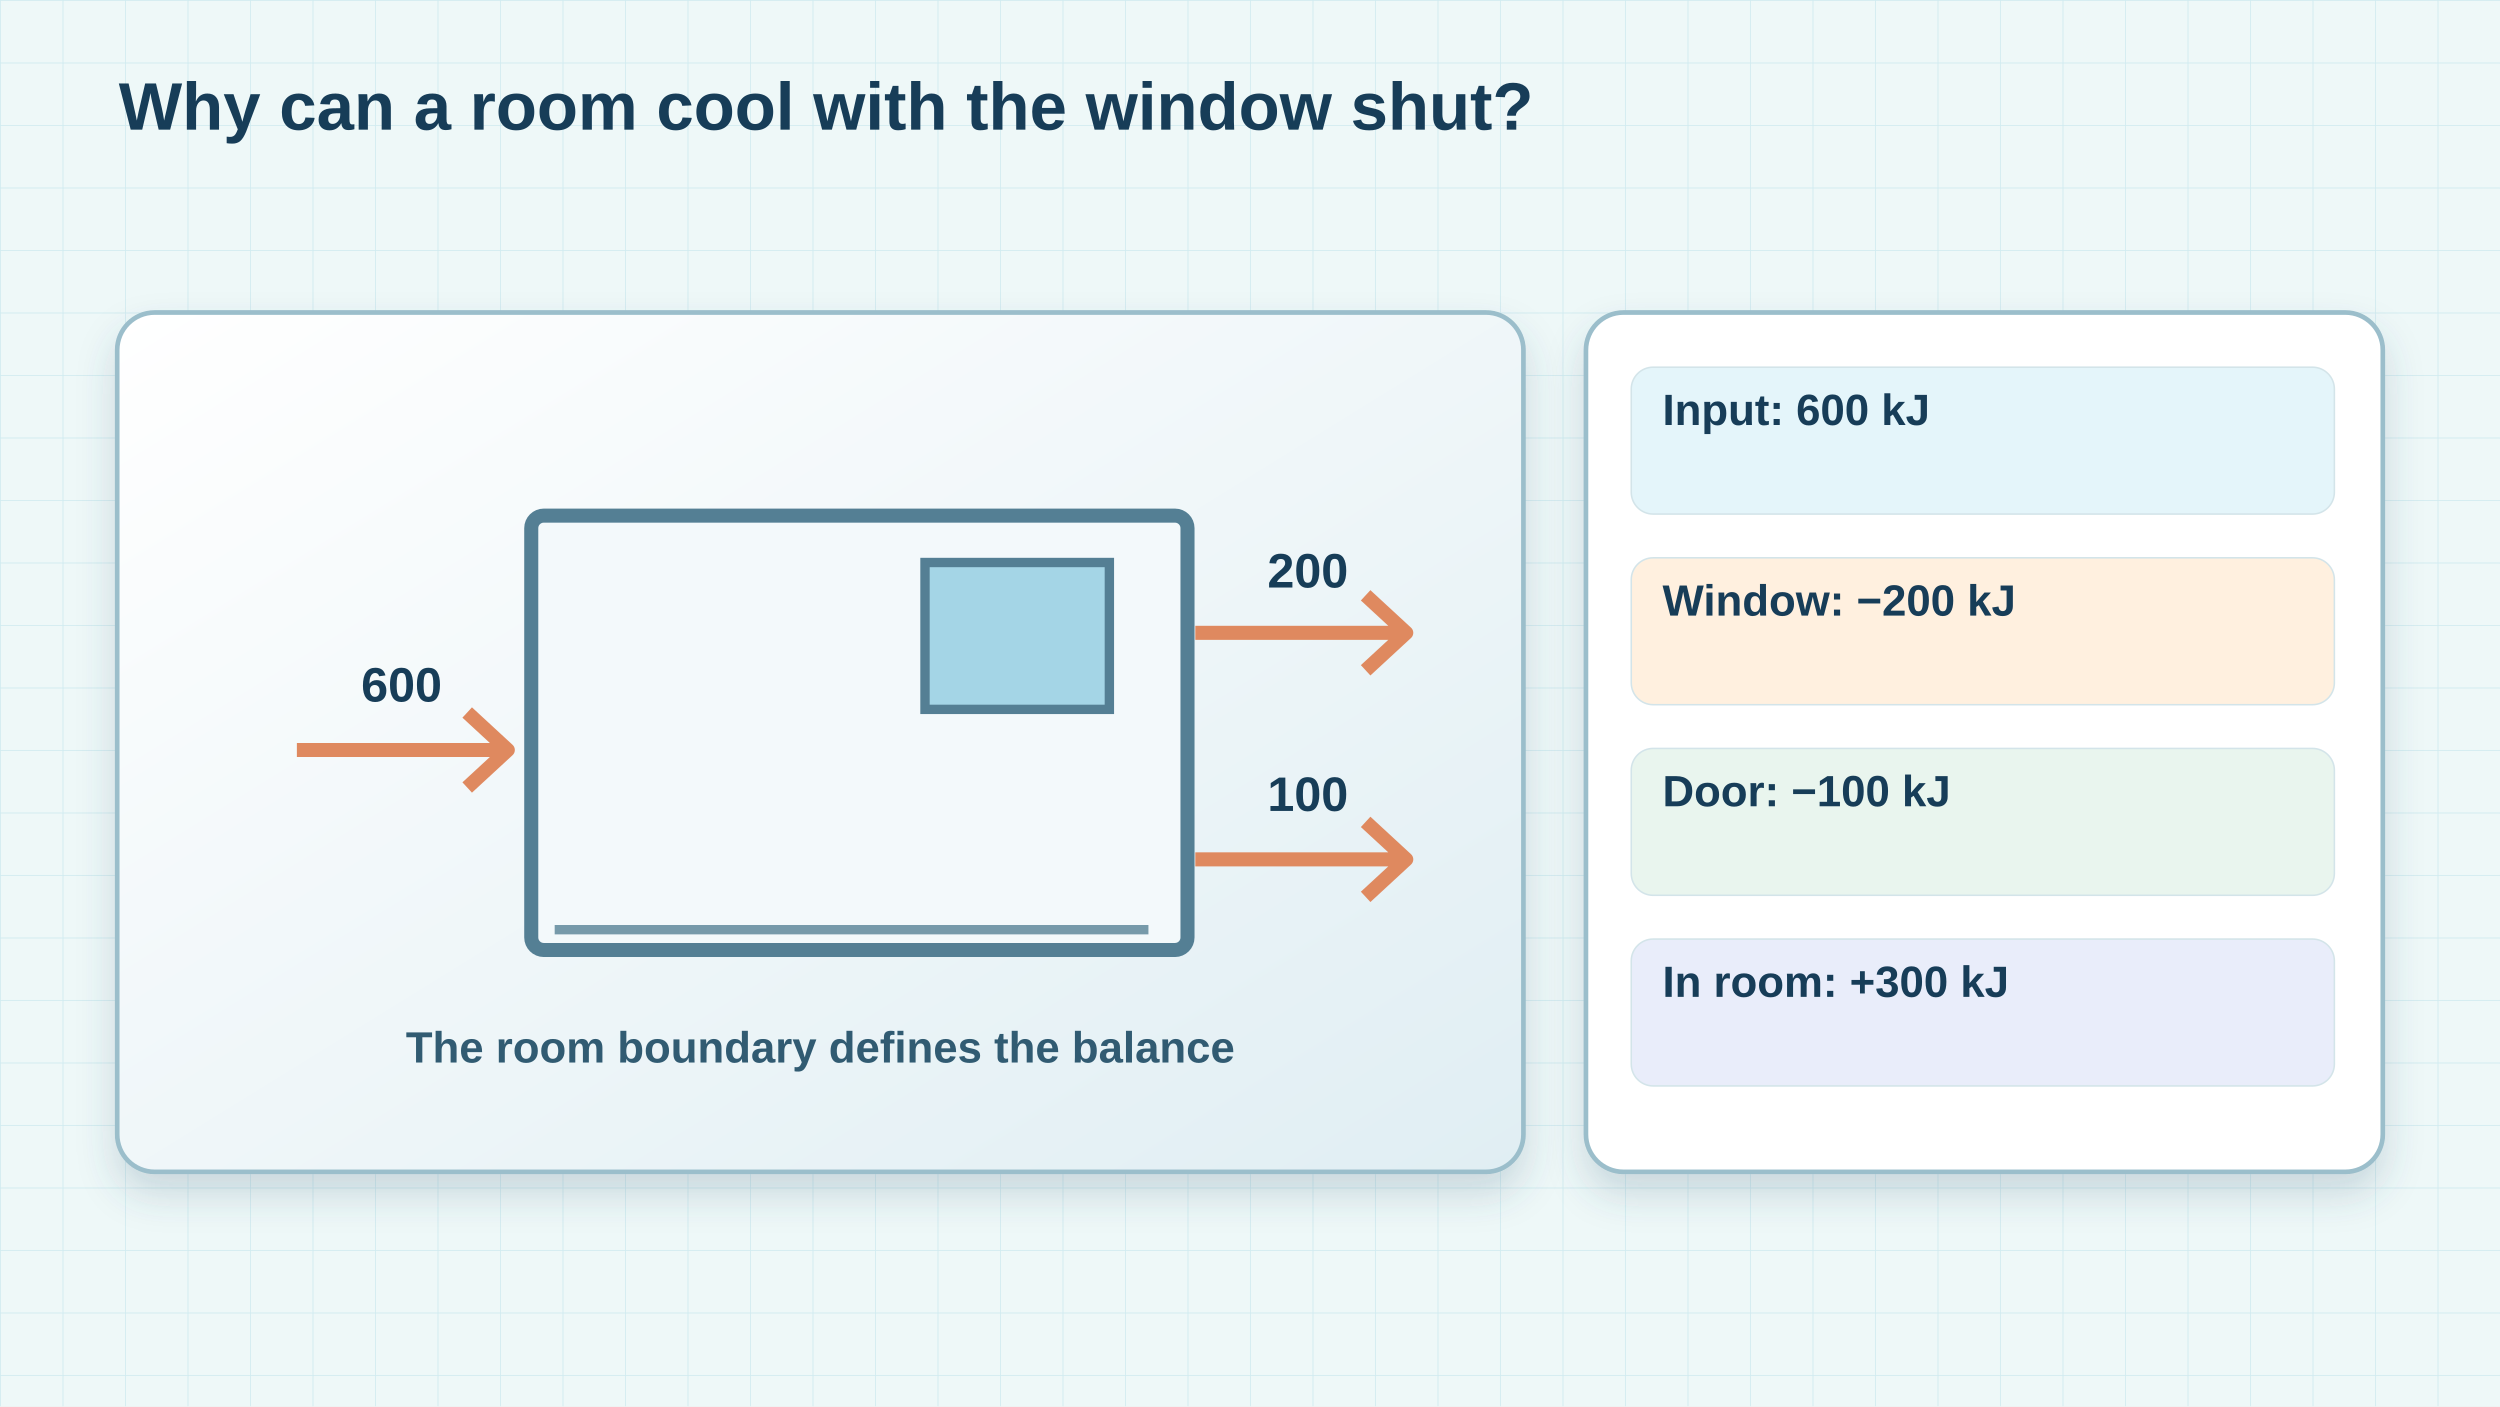
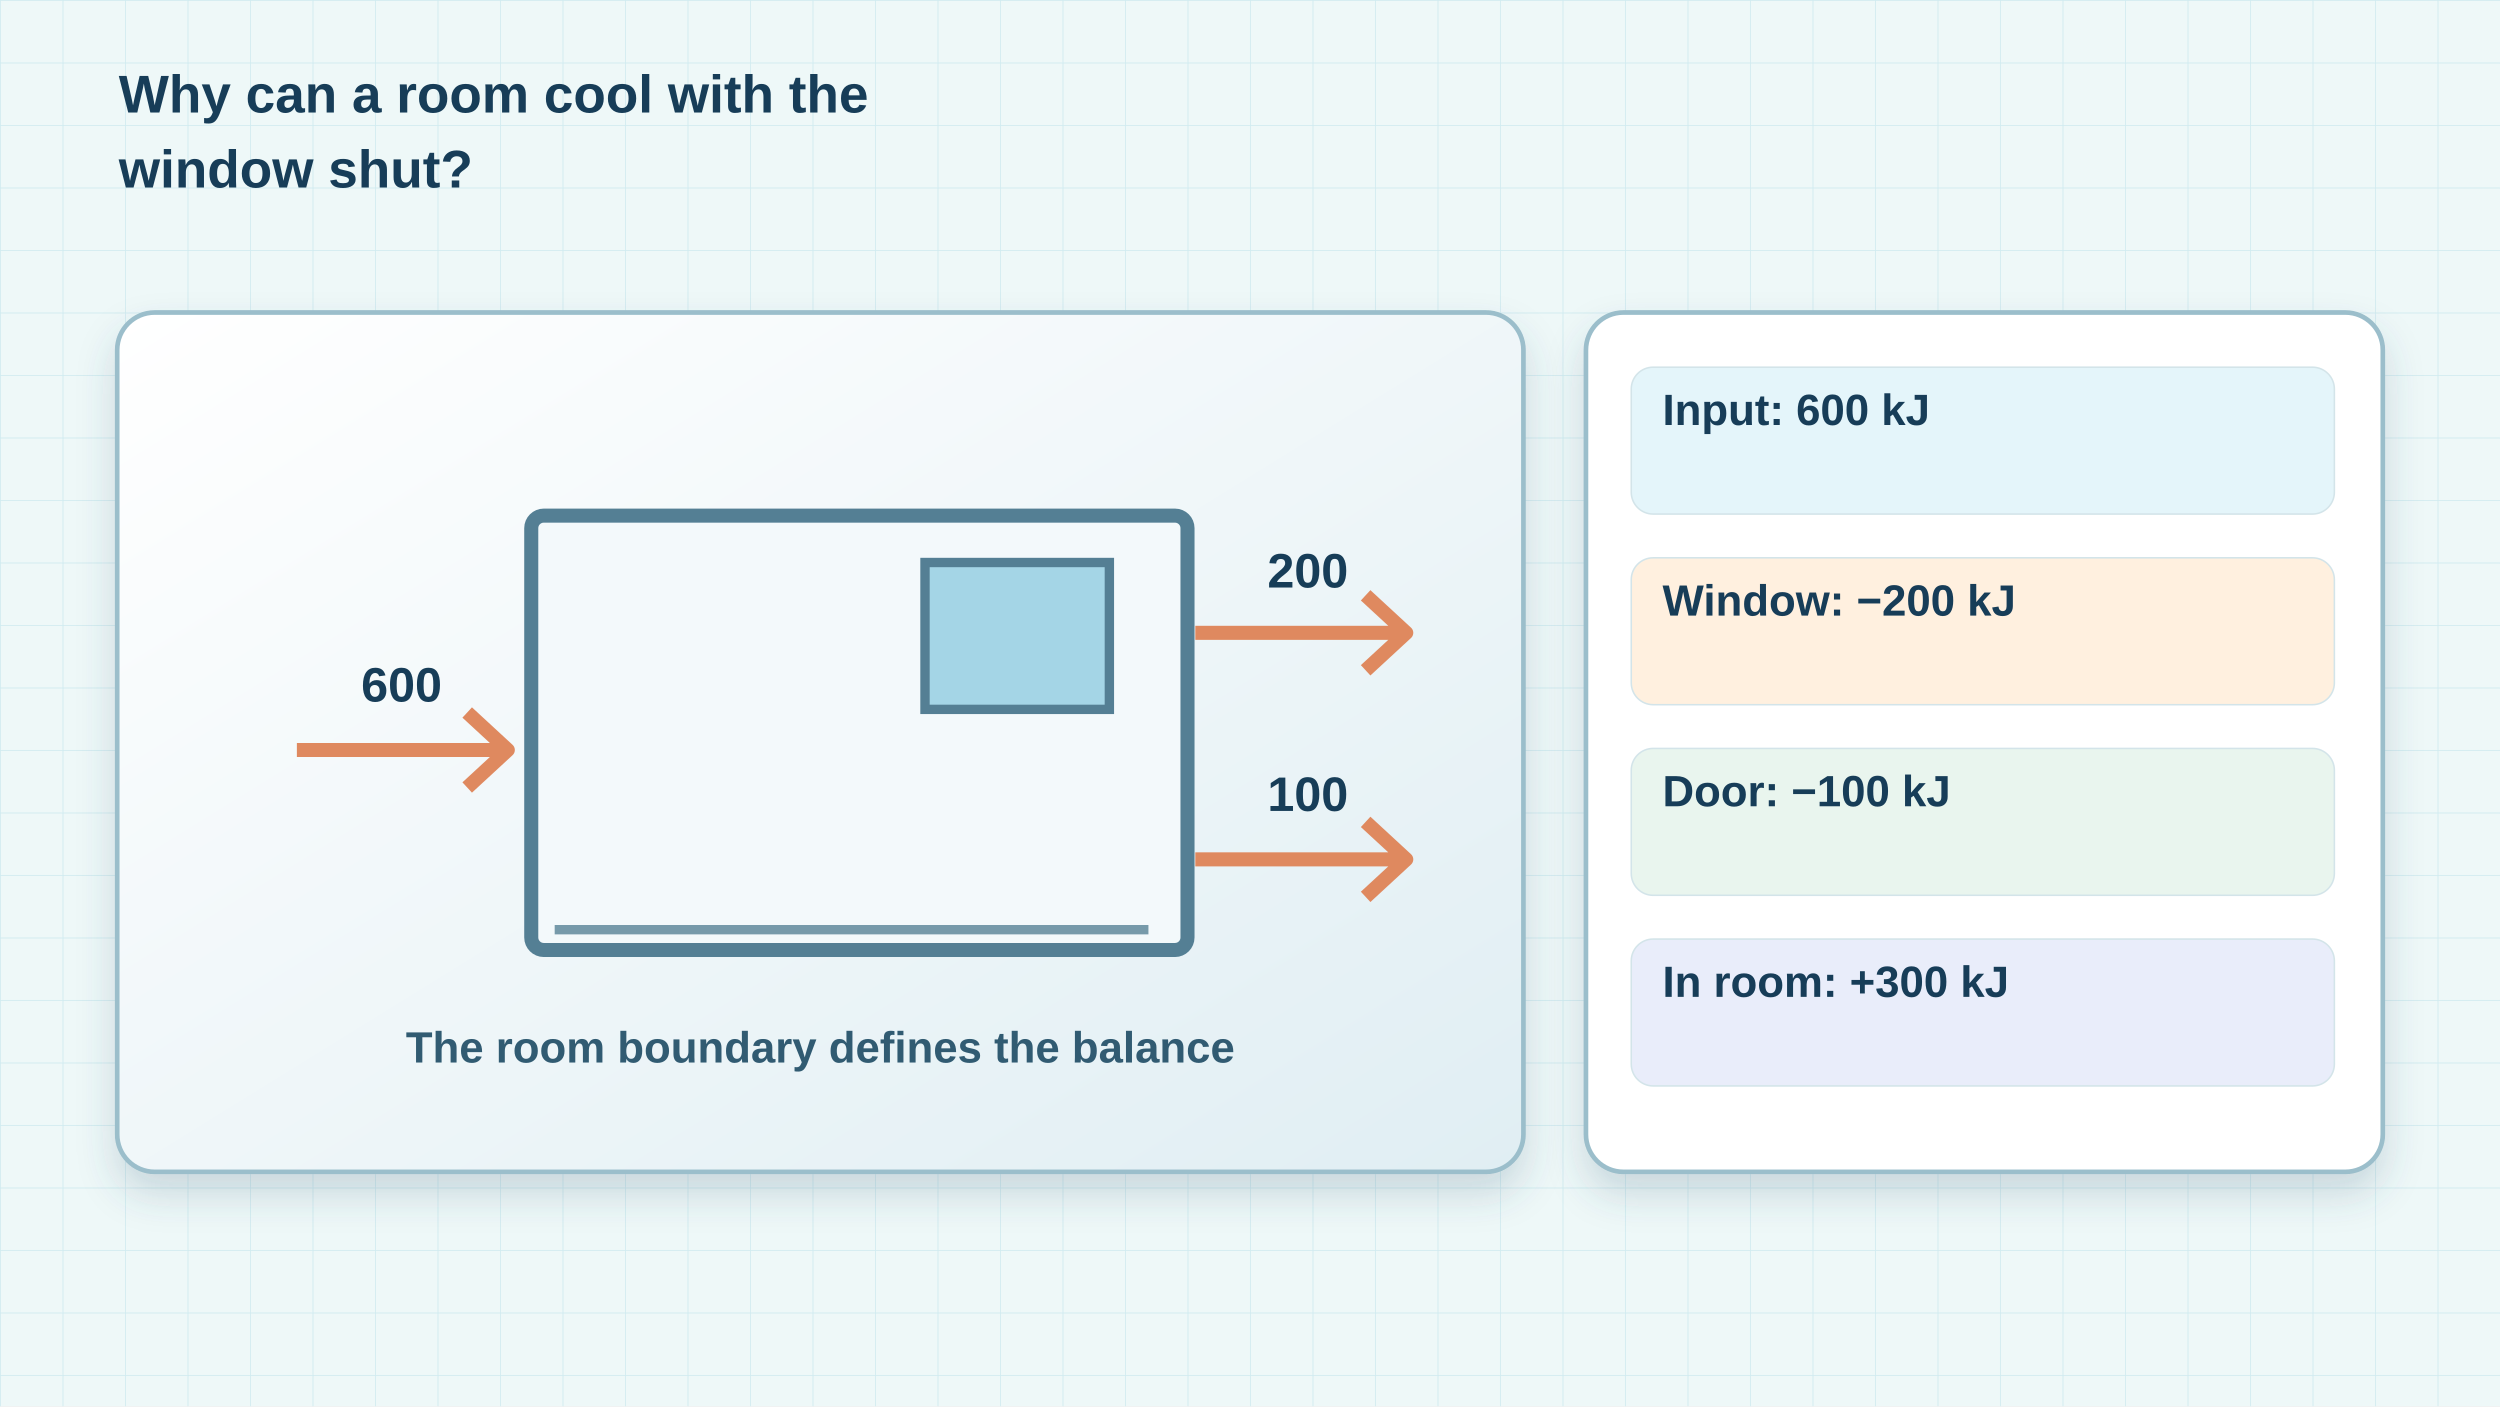
<svg xmlns="http://www.w3.org/2000/svg" width="1600" height="900" viewBox="0 0 1600 900" role="img" aria-labelledby="title desc">
  <defs>
    <pattern id="grid" width="40" height="40" patternUnits="userSpaceOnUse">
      <path d="M40 0H0V40" fill="none" stroke="#cfebf0" />
    </pattern>
    <filter id="shadow" x="-20%" y="-20%" width="150%" height="160%">
      <feDropShadow dx="0" dy="13" stdDeviation="12" flood-color="#375b74" flood-opacity=".2" />
    </filter>
    <linearGradient id="card" x2="1" y2="1">
      <stop stop-color="#fff" />
      <stop offset="1" stop-color="#e0eef3" />
    </linearGradient>
  </defs>
  <rect width="1600" height="900" fill="#eef8f8" />
  <rect width="1600" height="900" fill="url(#grid)" />
  <rect x="75" y="200" width="900" height="550" rx="24" fill="url(#card)" stroke="#9bbecb" stroke-width="3" filter="url(#shadow)" />
  <rect x="1015" y="200" width="510" height="550" rx="24" fill="#fff" stroke="#9bbecb" stroke-width="3" filter="url(#shadow)" />
-   <text x="76" y="83" text-anchor="start" font-family="Arial,sans-serif" font-weight="650" font-size="43" fill="#173d58">Why can a room cool with the window shut?</text>
+   <text x="76" y="72" text-anchor="start" font-family="Arial,sans-serif" font-weight="650" font-size="34" fill="#173d58">Why can a room cool with the</text>
+   <text x="76" y="120" text-anchor="start" font-family="Arial,sans-serif" font-weight="650" font-size="34" fill="#173d58">window shut?</text>
  <rect x="1044" y="235" width="450" height="94" rx="14" fill="#e4f5fa" stroke="#d3e4e9" />
  <text x="1064" y="272" text-anchor="start" font-family="Arial,sans-serif" font-weight="650" font-size="28" fill="#173d58">Input: 600 kJ</text>
  <rect x="1044" y="357" width="450" height="94" rx="14" fill="#fff0df" stroke="#d3e4e9" />
  <text x="1064" y="394" text-anchor="start" font-family="Arial,sans-serif" font-weight="650" font-size="28" fill="#173d58">Window: −200 kJ</text>
  <rect x="1044" y="479" width="450" height="94" rx="14" fill="#e9f5ee" stroke="#d3e4e9" />
  <text x="1064" y="516" text-anchor="start" font-family="Arial,sans-serif" font-weight="650" font-size="28" fill="#173d58">Door: −100 kJ</text>
  <rect x="1044" y="601" width="450" height="94" rx="14" fill="#e9edfa" stroke="#d3e4e9" />
  <text x="1064" y="638" text-anchor="start" font-family="Arial,sans-serif" font-weight="650" font-size="28" fill="#173d58">In room: +300 kJ</text>
  <rect x="340" y="330" width="420" height="278" rx="8" fill="#f3f9fb" stroke="#547f94" stroke-width="9" />
  <rect x="592" y="360" width="118" height="94" fill="#a4d5e6" stroke="#547f94" stroke-width="6" />
  <path d="M190 480h135m-26-24 26 24-26 24 M765 405h135m-26-24 26 24-26 24 M765 550h135m-26-24 26 24-26 24" fill="none" stroke="#df895f" stroke-width="9" stroke-linejoin="round" />
  <path d="M355 595h380" stroke="#769aaa" stroke-width="6" />
  <text x="257" y="449" text-anchor="middle" font-family="Arial,sans-serif" font-weight="650" font-size="31" fill="#173d58">600</text>
  <text x="837" y="376" text-anchor="middle" font-family="Arial,sans-serif" font-weight="650" font-size="31" fill="#173d58">200</text>
  <text x="837" y="519" text-anchor="middle" font-family="Arial,sans-serif" font-weight="650" font-size="31" fill="#173d58">100</text>
  <text x="525" y="680" text-anchor="middle" font-family="Arial,sans-serif" font-weight="650" font-size="28" fill="#315b72">The room boundary defines the balance</text>
</svg>
